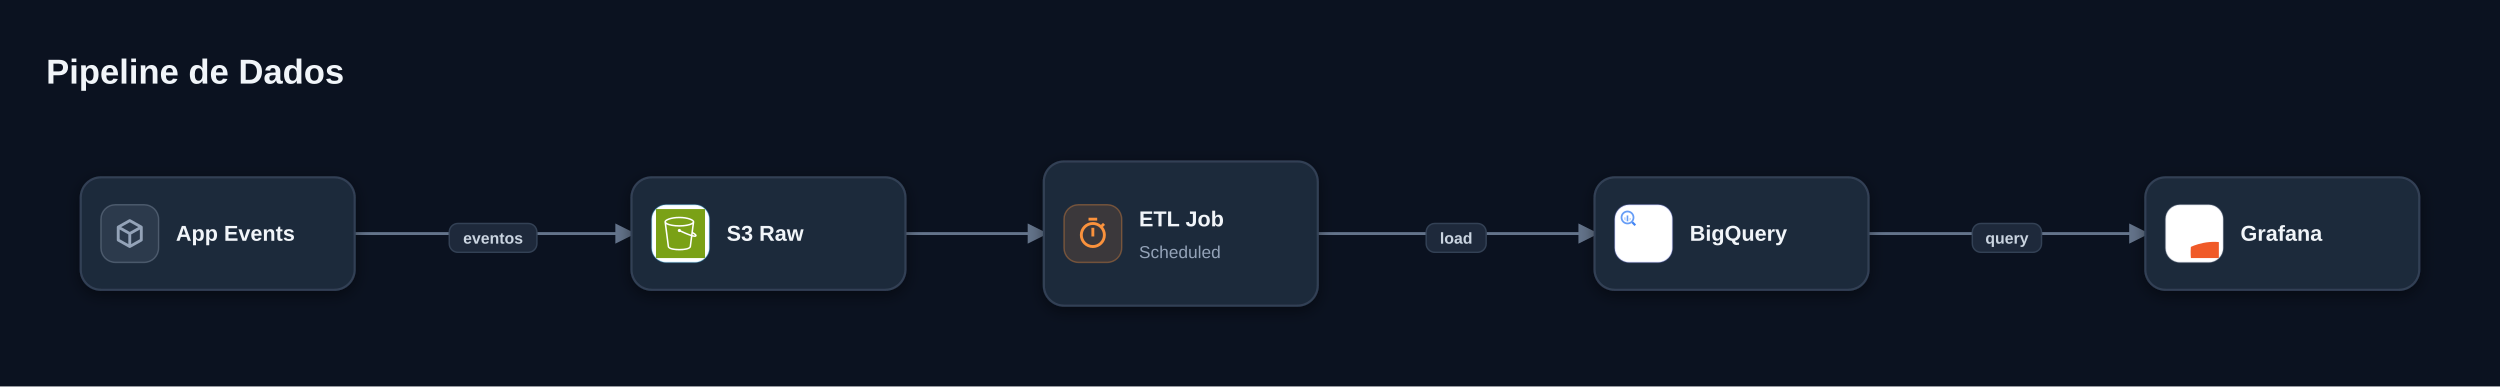
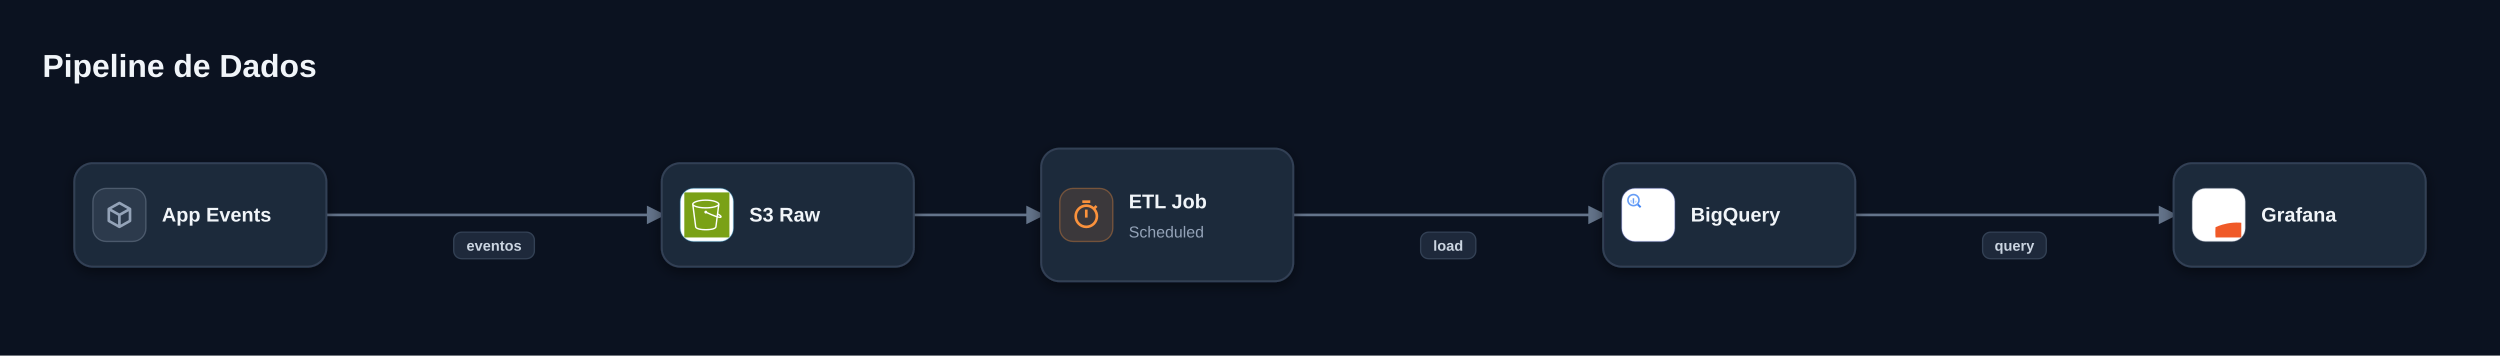
- <svg xmlns="http://www.w3.org/2000/svg" width="1734" height="268" viewBox="0 0 1734 268">
+ <svg xmlns="http://www.w3.org/2000/svg" width="1884.4" height="268" viewBox="0 0 1884.4 268">
  <defs>
    <filter id="card-shadow" x="-40%" y="-40%" width="180%" height="180%">
      <feDropShadow dx="0" dy="3" stdDeviation="5" flood-color="rgba(0, 0, 0, 0.45)" />
    </filter>
    <marker id="arrow-midnight-dark" viewBox="0 0 10 10" refX="8" refY="5" markerWidth="7" markerHeight="7" orient="auto-start-reverse">
      <path d="M0,0 L10,5 L0,10 z" fill="#64748b" />
    </marker>
  </defs>
-   <rect x="0" y="0" width="1734" height="268" fill="#0b1220" />
+   <rect x="0" y="0" width="1884.4" height="268" fill="#0b1220" />
  <text x="32" y="58" font-family="&quot;Segoe UI&quot;, &quot;Helvetica Neue&quot;, Arial, sans-serif" font-size="24" font-weight="700" fill="#f1f5f9">Pipeline de Dados</text>
  <g transform="translate(32, 88)">
-     <path d="M214,74 L406,74" fill="none" stroke="#64748b" stroke-width="2" marker-end="url(#arrow-midnight-dark)" />
+     <path d="M214,74 L466.8,74" fill="none" stroke="#64748b" stroke-width="2" marker-end="url(#arrow-midnight-dark)" />
    <g>
-       <rect x="279.6" y="67" width="60.8" height="20" rx="6" fill="#1e293b" stroke="#334155" stroke-width="1" />
-       <text x="310" y="81" font-family="&quot;Segoe UI&quot;, &quot;Helvetica Neue&quot;, Arial, sans-serif" font-size="11" font-weight="600" text-anchor="middle" fill="#cbd5e1">eventos</text>
+       <rect x="310" y="87" width="60.8" height="20" rx="6" fill="#1e293b" stroke="#334155" stroke-width="1" />
+       <text x="340.4" y="101" font-family="&quot;Segoe UI&quot;, &quot;Helvetica Neue&quot;, Arial, sans-serif" font-size="11" font-weight="600" text-anchor="middle" fill="#cbd5e1">eventos</text>
    </g>
-     <path d="M596,74 L692,74" fill="none" stroke="#64748b" stroke-width="2" marker-end="url(#arrow-midnight-dark)" />
-     <path d="M882,74 L1074,74" fill="none" stroke="#64748b" stroke-width="2" marker-end="url(#arrow-midnight-dark)" />
+     <path d="M656.8,74 L752.8,74" fill="none" stroke="#64748b" stroke-width="2" marker-end="url(#arrow-midnight-dark)" />
+     <path d="M942.8,74 L1176.4,74" fill="none" stroke="#64748b" stroke-width="2" marker-end="url(#arrow-midnight-dark)" />
    <g>
-       <rect x="957.2" y="67" width="41.6" height="20" rx="6" fill="#1e293b" stroke="#334155" stroke-width="1" />
-       <text x="978" y="81" font-family="&quot;Segoe UI&quot;, &quot;Helvetica Neue&quot;, Arial, sans-serif" font-size="11" font-weight="600" text-anchor="middle" fill="#cbd5e1">load</text>
+       <rect x="1038.8" y="87" width="41.6" height="20" rx="6" fill="#1e293b" stroke="#334155" stroke-width="1" />
+       <text x="1059.6" y="101" font-family="&quot;Segoe UI&quot;, &quot;Helvetica Neue&quot;, Arial, sans-serif" font-size="11" font-weight="600" text-anchor="middle" fill="#cbd5e1">load</text>
    </g>
-     <path d="M1264,74 L1456,74" fill="none" stroke="#64748b" stroke-width="2" marker-end="url(#arrow-midnight-dark)" />
+     <path d="M1366.4,74 L1606.4,74" fill="none" stroke="#64748b" stroke-width="2" marker-end="url(#arrow-midnight-dark)" />
    <g>
-       <rect x="1336" y="67" width="48" height="20" rx="6" fill="#1e293b" stroke="#334155" stroke-width="1" />
-       <text x="1360" y="81" font-family="&quot;Segoe UI&quot;, &quot;Helvetica Neue&quot;, Arial, sans-serif" font-size="11" font-weight="600" text-anchor="middle" fill="#cbd5e1">query</text>
+       <rect x="1462.4" y="87" width="48" height="20" rx="6" fill="#1e293b" stroke="#334155" stroke-width="1" />
+       <text x="1486.4" y="101" font-family="&quot;Segoe UI&quot;, &quot;Helvetica Neue&quot;, Arial, sans-serif" font-size="11" font-weight="600" text-anchor="middle" fill="#cbd5e1">query</text>
    </g>
    <g transform="translate(24, 35)">
      <rect x="0" y="0" width="190" height="78" rx="14" fill="#1e293b" stroke="#334155" stroke-width="1.5" filter="url(#card-shadow)" />
      <rect x="14" y="19" width="40" height="40" rx="10" fill="#94a3b8" fill-opacity="0.14" stroke="#94a3b8" stroke-opacity="0.35" />
      <svg x="22" y="27" width="24" height="24" viewBox="0 0 24 24">
        <path fill="#94a3b8" d="M21 16.5c0 .38-.21.71-.53.88l-7.9 4.44c-.16.12-.36.18-.57.18s-.41-.06-.57-.18l-7.9-4.44A.99.99 0 0 1 3 16.5v-9c0-.38.21-.71.53-.88l7.9-4.44c.16-.12.36-.18.57-.18s.41.06.57.18l7.9 4.44c.32.17.53.5.53.88zM12 4.15L6.04 7.5L12 10.85l5.96-3.35zM5 15.91l6 3.38v-6.71L5 9.21zm14 0v-6.7l-6 3.37v6.71z" />
      </svg>
      <text x="66" y="44" font-family="&quot;Segoe UI&quot;, &quot;Helvetica Neue&quot;, Arial, sans-serif" font-size="15" font-weight="600" fill="#f1f5f9">App Events</text>
    </g>
-     <g transform="translate(406, 35)">
+     <g transform="translate(466.8, 35)">
      <rect x="0" y="0" width="190" height="78" rx="14" fill="#1e293b" stroke="#334155" stroke-width="1.5" filter="url(#card-shadow)" />
      <clipPath id="clip-badge-raw">
        <rect x="14" y="19" width="40" height="40" rx="10" />
      </clipPath>
      <rect x="14" y="19" width="40" height="40" rx="10" fill="#ffffff" />
      <g clip-path="url(#clip-badge-raw)">
        <svg x="17" y="22" width="34" height="34" viewBox="0 0 64 64">
          <g id="Icon-Architecture/48/Arch_Amazon-Simple-Storage-Service_48" stroke="none" stroke-width="1" fill="none" fill-rule="evenodd">
            <g id="Icon-Architecture-BG/48/Storage" fill="#7AA116">
              <rect id="Rectangle" x="0" y="0" width="64" height="64" />
            </g>
            <g id="Icon-Service/48/Amazon-Simple-Storage-Service_48" transform="translate(10.9998, 10.0002)" fill="#FFFFFF">
              <path d="M36.759,23.948 L36.993,22.131 C39.166,23.385 39.842,24.121 40.037,24.424 C39.713,24.485 38.832,24.509 36.759,23.948 L36.759,23.948 Z M19.5,11 C9.125,11 2.382,8.488 2,6.696 L2,6.511 C2.349,5.392 8.14,2 19.5,2 C30.84,2 36.632,5.381 37,6.505 L37,6.616 C36.724,8.446 29.961,11 19.5,11 L19.5,11 Z M34.818,23.362 C30.053,21.797 23.912,18.979 21.594,17.888 C21.535,16.786 20.628,15.906 19.512,15.906 C18.358,15.906 17.418,16.845 17.418,18 C17.418,19.154 18.358,20.094 19.512,20.094 C19.969,20.094 20.389,19.942 20.733,19.693 C23.132,20.822 29.619,23.798 34.558,25.38 L32.837,38.724 C32.583,40.352 27.919,42 19.497,42 C11.072,42 6.405,40.352 6.155,38.751 L2.435,9.814 C5.945,11.915 12.749,13 19.5,13 C26.25,13 33.054,11.915 36.565,9.815 L34.818,23.362 Z M39,6.5 C39,3.431 30.661,0 19.5,0 C8.339,0 -3.55271368e-15,3.431 -3.55271368e-15,6.5 L-3.55271368e-15,7.043 L4.174,39.033 C4.875,43.516 15.123,44 19.497,44 C23.869,44 34.113,43.516 34.818,39.007 L36.501,25.947 C37.778,26.279 38.812,26.456 39.616,26.455 C40.606,26.455 41.273,26.203 41.697,25.697 C42.047,25.281 42.185,24.756 42.085,24.221 C41.857,23 40.403,21.712 37.37,20.044 L37.27,19.989 L39,7.044 L39,6.5 Z" id="Amazon-Simple-Storage-Service-Icon_48_Squid" />
            </g>
          </g>
        </svg>
      </g>
      <rect x="14" y="19" width="40" height="40" rx="10" fill="none" stroke="#38bdf8" stroke-opacity="0.25" />
      <text x="66" y="44" font-family="&quot;Segoe UI&quot;, &quot;Helvetica Neue&quot;, Arial, sans-serif" font-size="15" font-weight="600" fill="#f1f5f9">S3 Raw</text>
    </g>
-     <g transform="translate(692, 24)">
+     <g transform="translate(752.8, 24)">
      <rect x="0" y="0" width="190" height="100" rx="14" fill="#1e293b" stroke="#334155" stroke-width="1.5" filter="url(#card-shadow)" />
      <rect x="14" y="30" width="40" height="40" rx="10" fill="#fb923c" fill-opacity="0.14" stroke="#fb923c" stroke-opacity="0.35" />
      <svg x="22" y="38" width="24" height="24" viewBox="0 0 24 24">
        <path fill="#fb923c" d="M12 20a7 7 0 0 1-7-7a7 7 0 0 1 7-7a7 7 0 0 1 7 7a7 7 0 0 1-7 7m7.03-12.61l1.42-1.42c-.45-.51-.9-.97-1.41-1.41L17.62 6c-1.55-1.26-3.5-2-5.62-2a9 9 0 0 0-9 9a9 9 0 0 0 9 9c5 0 9-4.03 9-9c0-2.12-.74-4.07-1.97-5.61M11 14h2V8h-2m4-7H9v2h6z" />
      </svg>
      <text x="66" y="45" font-family="&quot;Segoe UI&quot;, &quot;Helvetica Neue&quot;, Arial, sans-serif" font-size="15" font-weight="600" fill="#f1f5f9">ETL Job</text>
      <text x="66" y="67" font-family="&quot;Segoe UI&quot;, &quot;Helvetica Neue&quot;, Arial, sans-serif" font-size="12" fill="#94a3b8">Scheduled</text>
    </g>
-     <g transform="translate(1074, 35)">
+     <g transform="translate(1176.4, 35)">
      <rect x="0" y="0" width="190" height="78" rx="14" fill="#1e293b" stroke="#334155" stroke-width="1.5" filter="url(#card-shadow)" />
      <clipPath id="clip-badge-warehouse">
        <rect x="14" y="19" width="40" height="40" rx="10" />
      </clipPath>
      <rect x="14" y="19" width="40" height="40" rx="10" fill="#ffffff" />
      <g clip-path="url(#clip-badge-warehouse)">
        <svg x="17" y="22" width="34" height="34" viewBox="0 0 64 64">
          <defs>
            <style>.cls-1,.cls-2{fill:#aecbfa;fill-rule:evenodd}.cls-2{fill:#669df6}</style>
          </defs>
          <g data-name="Product Icons">
            <path class="cls-1" d="M6.73 10.83v2.63a4.91 4.91 0 0 0 1.71 1.74v-4.37Z" />
            <path class="cls-2" d="M9.89 8.41v7.53A7.62 7.62 0 0 0 11 16a8 8 0 0 0 1 0V8.41Z" />
            <path class="cls-1" d="M13.64 11.86v3.29a5 5 0 0 0 1.7-1.82v-1.47Z" />
            <path d="m17.74 16.32-1.42 1.42a.42.42 0 0 0 0 .6l3.54 3.54a.42.42 0 0 0 .59 0l1.43-1.43a.42.42 0 0 0 0-.59l-3.54-3.54a.42.42 0 0 0-.6 0" style="fill:#4285f4;fill-rule:evenodd" />
            <path class="cls-2" d="M11 2a9 9 0 1 0 9 9 9 9 0 0 0-9-9m0 15.69A6.68 6.68 0 1 1 17.69 11 6.68 6.68 0 0 1 11 17.69" />
          </g>
        </svg>
      </g>
      <rect x="14" y="19" width="40" height="40" rx="10" fill="none" stroke="#818cf8" stroke-opacity="0.25" />
      <text x="66" y="44" font-family="&quot;Segoe UI&quot;, &quot;Helvetica Neue&quot;, Arial, sans-serif" font-size="15" font-weight="600" fill="#f1f5f9">BigQuery</text>
    </g>
-     <g transform="translate(1456, 35)">
+     <g transform="translate(1606.4, 35)">
      <rect x="0" y="0" width="190" height="78" rx="14" fill="#1e293b" stroke="#334155" stroke-width="1.5" filter="url(#card-shadow)" />
      <clipPath id="clip-badge-dashboard">
        <rect x="14" y="19" width="40" height="40" rx="10" />
      </clipPath>
      <rect x="14" y="19" width="40" height="40" rx="10" fill="#ffffff" />
      <g clip-path="url(#clip-badge-dashboard)">
        <svg x="17" y="22" width="34" height="34" viewBox="0 0 64 64">
          <defs>
            <linearGradient id="a" x1="49.995%" x2="49.995%" y1="122.45%" y2="31.139%">
              <stop offset="0%" stop-color="#FFF100" />
              <stop offset="100%" stop-color="#F05A28" />
            </linearGradient>
          </defs>
          <path fill="url(#a)" d="M255.59 122.775c-.46-4.675-1.226-10.04-2.759-16.017a98.01 98.01 0 0 0-7.204-19.16 106.69 106.69 0 0 0-13.412-20.54c-2.222-2.681-4.675-5.287-7.28-7.816 3.908-15.558-4.752-29.046-4.752-29.046-14.945-.92-24.448 4.675-27.973 7.204-.613-.23-1.15-.537-1.763-.767-2.529-.996-5.135-1.992-7.894-2.835a130.374 130.374 0 0 0-8.277-2.3c-2.835-.69-5.67-1.226-8.583-1.686-.537-.076-.996-.153-1.533-.23C157.646 8.738 138.946 0 138.946 0c-20.922 13.258-24.831 31.805-24.831 31.805s-.077.383-.23 1.073c-1.15.307-2.299.69-3.449.996-1.609.46-3.218 1.073-4.751 1.686a123.11 123.11 0 0 0-4.752 1.916 117.205 117.205 0 0 0-9.35 4.599c-2.989 1.686-5.9 3.525-8.737 5.441l-.766-.307c-28.97-11.036-54.643 2.223-54.643 2.223-2.376 30.809 11.572 50.198 14.331 53.724-.69 1.916-1.303 3.832-1.916 5.748-2.146 6.974-3.755 14.101-4.751 21.535-.154 1.073-.307 2.146-.384 3.219C7.894 146.916 0 173.97 0 173.97c22.302 25.674 48.359 27.283 48.359 27.283l.077-.076c3.295 5.9 7.127 11.495 11.419 16.783a111.904 111.904 0 0 0 5.671 6.362c-8.124 23.298 1.15 42.61 1.15 42.61 24.83.92 41.155-10.882 44.603-13.564a84.473 84.473 0 0 0 7.511 2.222 109.703 109.703 0 0 0 23.298 3.449c1.916.076 3.909.153 5.825.076H150.672l1.226-.076v.076c11.726 16.708 32.265 19.084 32.265 19.084 14.638-15.405 15.48-30.733 15.48-34.028v-1.38c3.066-2.145 5.979-4.445 8.738-6.974 5.824-5.288 10.959-11.342 15.25-17.857l1.15-1.839c16.554.92 28.28-10.27 28.28-10.27-2.759-17.243-12.569-25.673-14.638-27.283 0 0-.077-.076-.23-.153-.153-.077-.153-.153-.153-.153-.077-.077-.23-.154-.383-.23.076-1.073.153-2.07.23-3.142.153-1.84.153-3.756.153-5.595v-2.913l-.077-1.149-.076-1.533c0-.536-.077-.996-.154-1.456-.076-.46-.076-.996-.153-1.456l-.153-1.456-.23-1.456c-.307-1.916-.613-3.756-1.073-5.672-1.763-7.433-4.675-14.484-8.43-20.845a70.373 70.373 0 0 0-14.025-16.707c-5.365-4.752-11.42-8.584-17.704-11.42-6.36-2.835-12.952-4.675-19.543-5.518-3.295-.46-6.59-.613-9.886-.536h-2.453l-1.226.077c-.46 0-.92.076-1.303.076a51.958 51.958 0 0 0-4.981.69c-6.591 1.226-12.799 3.602-18.24 6.897-5.441 3.296-10.193 7.358-14.025 11.956a54.7 54.7 0 0 0-8.89 15.021 52.857 52.857 0 0 0-3.525 16.094c-.077 1.303-.077 2.683-.077 3.986v.996l.077 1.073c.076.613.076 1.303.153 1.916.23 2.682.766 5.288 1.456 7.74 1.456 4.982 3.755 9.503 6.59 13.335 2.836 3.832 6.285 6.975 9.887 9.504 3.602 2.452 7.51 4.215 11.343 5.364 3.832 1.15 7.664 1.61 11.266 1.61H154.58c.23 0 .46 0 .689-.077.383 0 .766-.077 1.15-.077.076 0 .23 0 .306-.076l.383-.077c.23 0 .46-.076.69-.076.46-.077.843-.154 1.303-.23.46-.077.843-.154 1.226-.307.843-.153 1.61-.46 2.376-.69 1.533-.536 3.066-1.15 4.368-1.839 1.38-.69 2.606-1.533 3.832-2.3.307-.23.69-.459.997-.766 1.226-.996 1.456-2.835.46-4.061-.844-1.073-2.376-1.38-3.603-.69l-.92.46a24.914 24.914 0 0 1-3.295 1.38c-1.15.382-2.375.689-3.602.919-.613.076-1.226.153-1.916.23-.306 0-.613.076-.996.076h-1.84c-.383 0-.766 0-1.149-.076H154.58c-.153 0-.383 0-.536-.077-.383-.077-.69-.077-1.073-.153-2.836-.383-5.671-1.226-8.354-2.453a29.275 29.275 0 0 1-7.74-5.058c-2.376-2.146-4.445-4.675-6.055-7.587-1.61-2.912-2.759-6.131-3.295-9.503-.23-1.686-.383-3.449-.307-5.135 0-.46.077-.92.077-1.38v-.613c0-.23.077-.46.077-.69.076-.919.23-1.839.383-2.758 1.303-7.358 4.981-14.562 10.653-20.003 1.456-1.38 2.988-2.606 4.598-3.755a31.705 31.705 0 0 1 5.211-2.99 35.739 35.739 0 0 1 5.672-2.068c1.915-.537 3.908-.844 5.977-1.073.997-.077 1.993-.154 3.066-.154h2.376l.843.077c2.222.153 4.368.46 6.514.996 4.292.92 8.507 2.53 12.415 4.675 7.818 4.369 14.485 11.113 18.547 19.237 2.07 4.061 3.525 8.43 4.215 12.951.153 1.15.307 2.3.383 3.45l.077.842.077.843v3.296c0 .536-.077 1.456-.077 1.992-.077 1.227-.23 2.53-.383 3.756s-.383 2.452-.613 3.678a49.548 49.548 0 0 1-.843 3.602 64.129 64.129 0 0 1-2.3 7.128 62.417 62.417 0 0 1-7.204 13.105c-5.9 8.124-13.948 14.715-23.144 18.93-4.599 2.069-9.427 3.602-14.408 4.368-2.453.46-4.982.69-7.511.766h-3.832a36.08 36.08 0 0 1-4.062-.23c-5.365-.383-10.653-1.379-15.864-2.835-5.135-1.456-10.116-3.525-14.868-5.978-9.427-5.058-17.933-11.956-24.524-20.31a79.015 79.015 0 0 1-8.584-13.334 79.197 79.197 0 0 1-5.671-14.638c-1.38-5.058-2.223-10.193-2.606-15.405l-.077-.996v-6.821c.077-2.529.307-5.211.614-7.817.306-2.606.766-5.288 1.302-7.894.537-2.605 1.15-5.211 1.916-7.817a102.856 102.856 0 0 1 5.442-14.791c4.368-9.35 10.04-17.704 16.86-24.371 1.686-1.686 3.449-3.22 5.288-4.752a78.196 78.196 0 0 1 5.748-4.138c1.916-1.303 3.985-2.453 6.055-3.526a39.773 39.773 0 0 1 3.142-1.533 11118896.038 11118896.038 0 0 1 3.219-1.379c2.146-.92 4.368-1.686 6.667-2.376.537-.153 1.15-.306 1.686-.536.537-.154 1.15-.307 1.686-.46 1.15-.307 2.3-.613 3.45-.843.536-.153 1.149-.23 1.762-.383.613-.154 1.15-.23 1.763-.384.613-.076 1.15-.23 1.762-.306l.843-.153.92-.154c.613-.076 1.15-.153 1.763-.23.69-.076 1.302-.153 1.992-.23.537-.076 1.456-.153 1.993-.23.383-.076.843-.076 1.226-.153l.843-.076.383-.077h.46c.69-.077 1.303-.077 1.993-.153l.996-.077h.767c.536 0 1.149-.076 1.685-.076a98.944 98.944 0 0 1 6.745 0c4.445.153 8.813.69 13.028 1.456 8.507 1.61 16.478 4.291 23.758 7.893 7.28 3.526 13.719 7.894 19.39 12.646.383.306.69.613 1.073.92.306.306.69.613.996.92.69.612 1.303 1.225 1.993 1.838.69.614 1.303 1.227 1.916 1.84a44.302 44.302 0 0 1 1.839 1.916c2.376 2.529 4.598 5.058 6.59 7.664a98.897 98.897 0 0 1 9.734 15.25l.46.92.46.92c.306.613.613 1.226.843 1.84.306.613.536 1.149.843 1.762.23.613.536 1.15.766 1.763.92 2.299 1.84 4.521 2.53 6.59 1.149 3.373 1.992 6.362 2.682 8.967a2.043 2.043 0 0 0 2.299 1.61c1.15-.077 1.992-.996 1.992-2.146.077-2.759 0-6.054-.383-9.81Z" />
        </svg>
      </g>
      <rect x="14" y="19" width="40" height="40" rx="10" fill="none" stroke="#94a3b8" stroke-opacity="0.25" />
      <text x="66" y="44" font-family="&quot;Segoe UI&quot;, &quot;Helvetica Neue&quot;, Arial, sans-serif" font-size="15" font-weight="600" fill="#f1f5f9">Grafana</text>
    </g>
  </g>
</svg>
